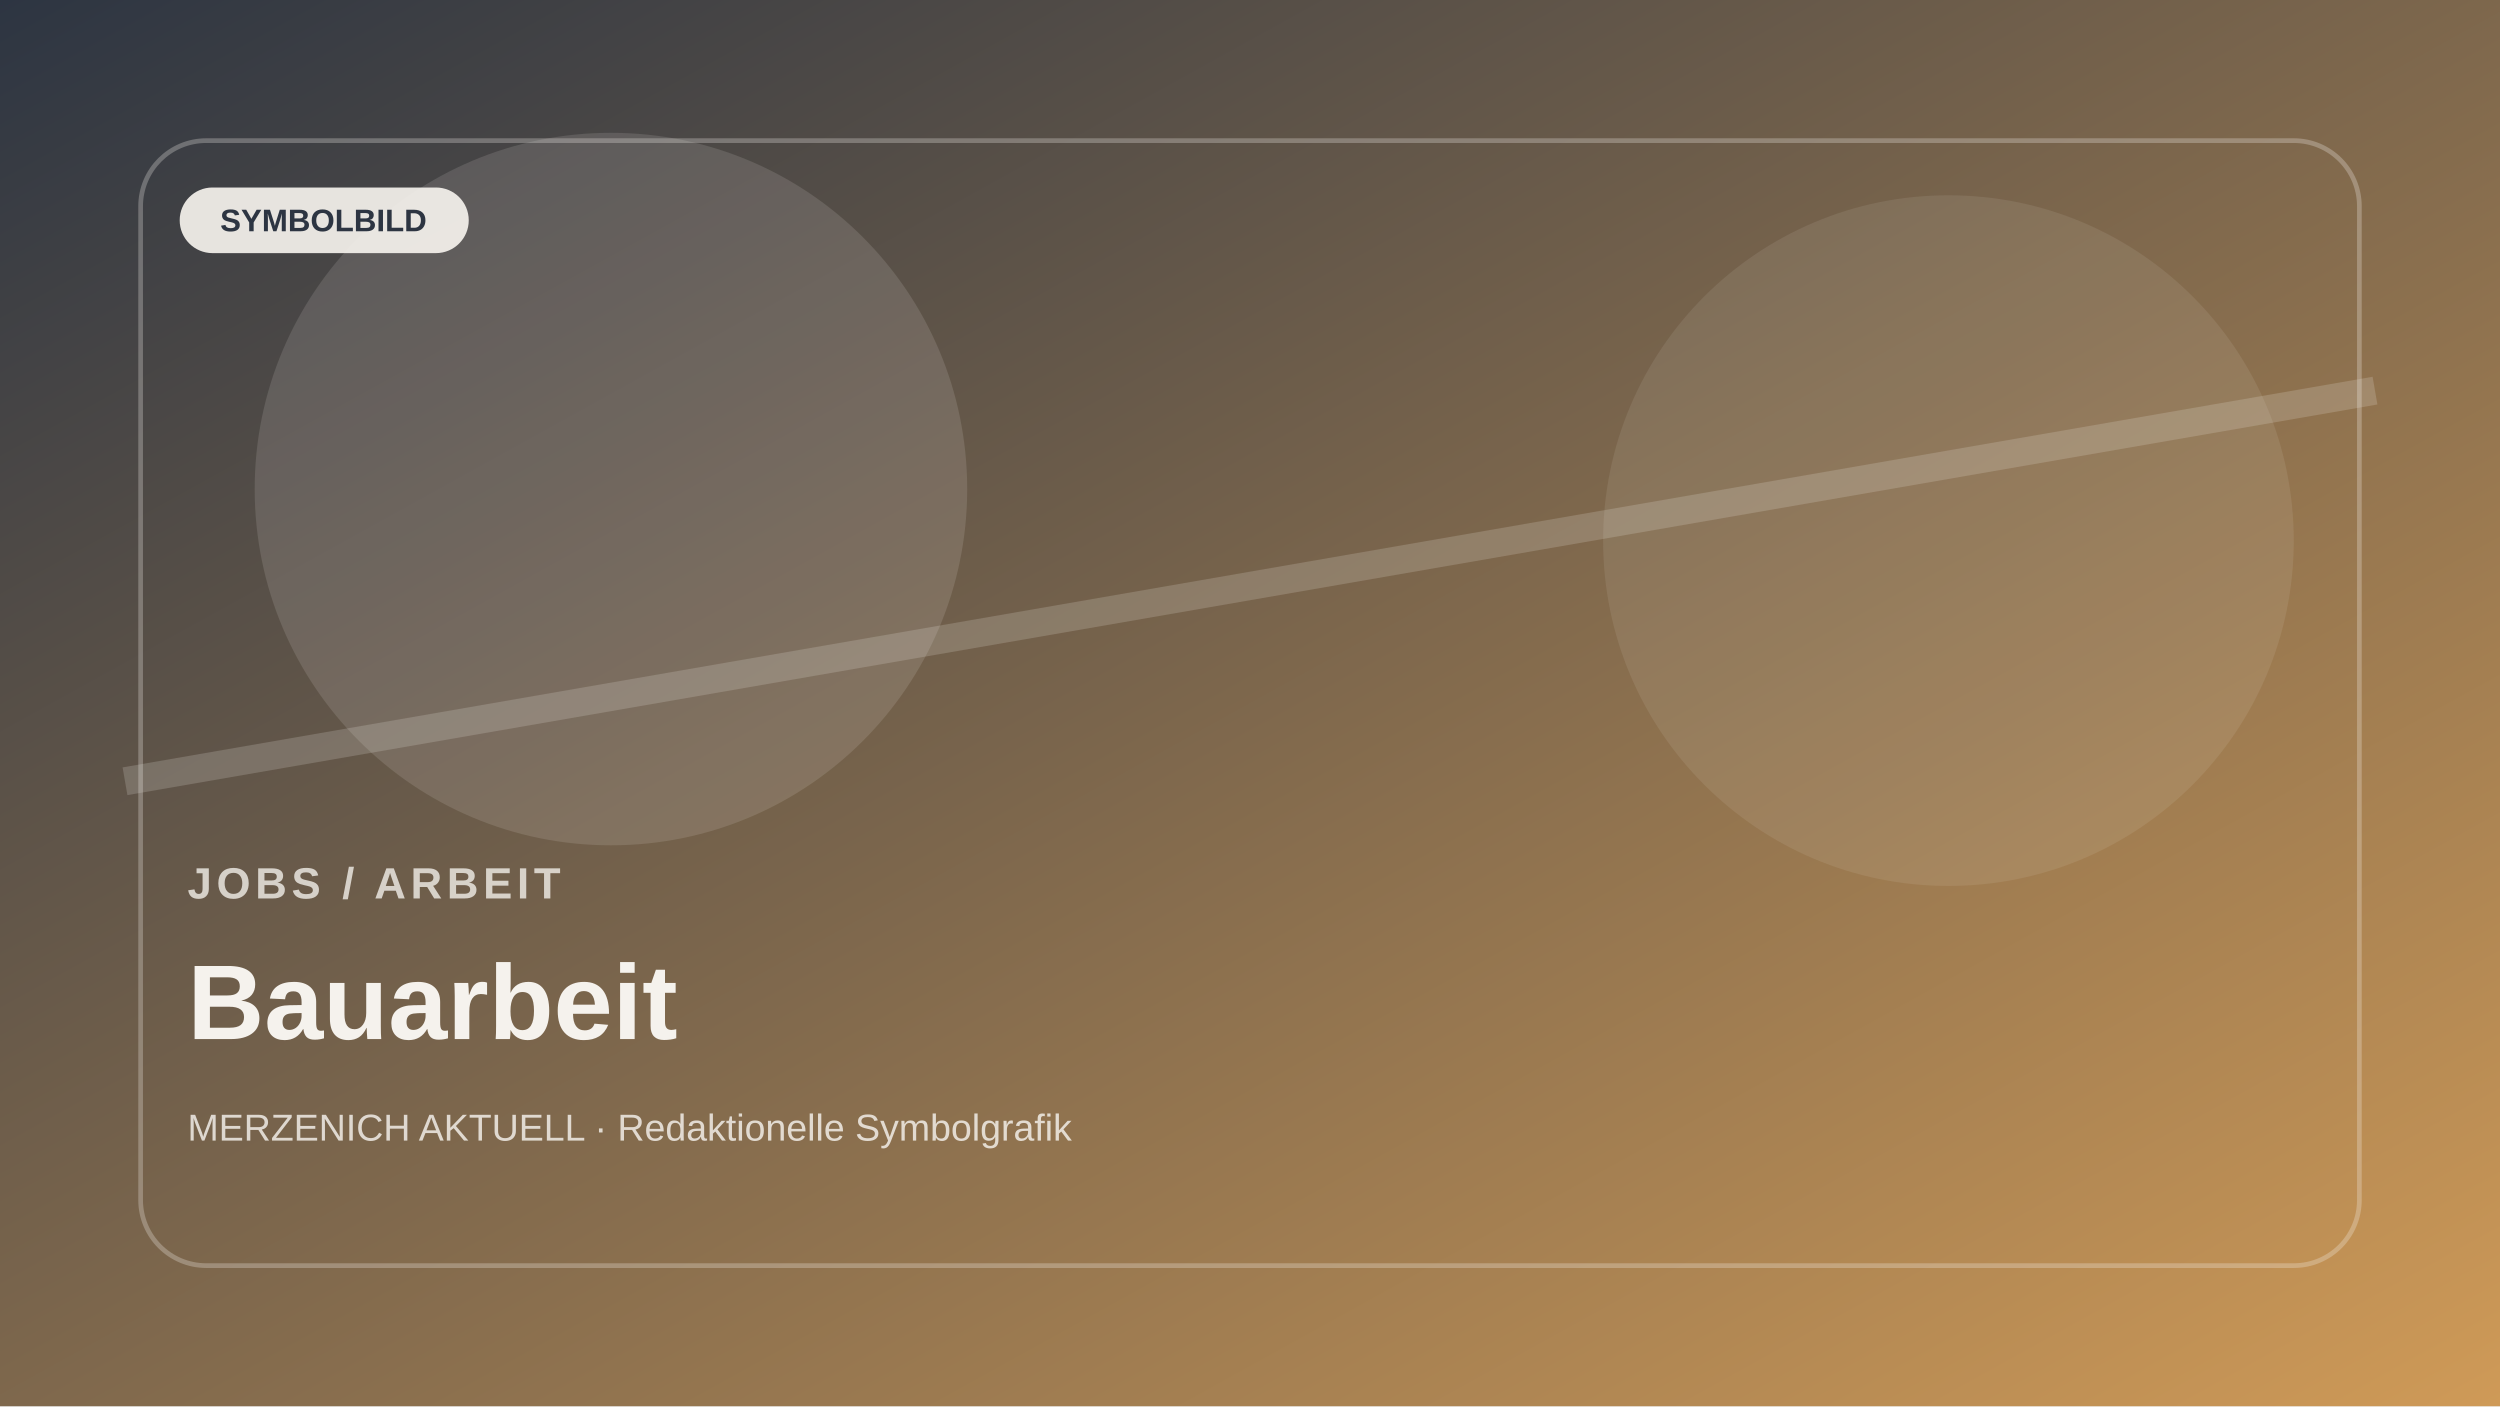
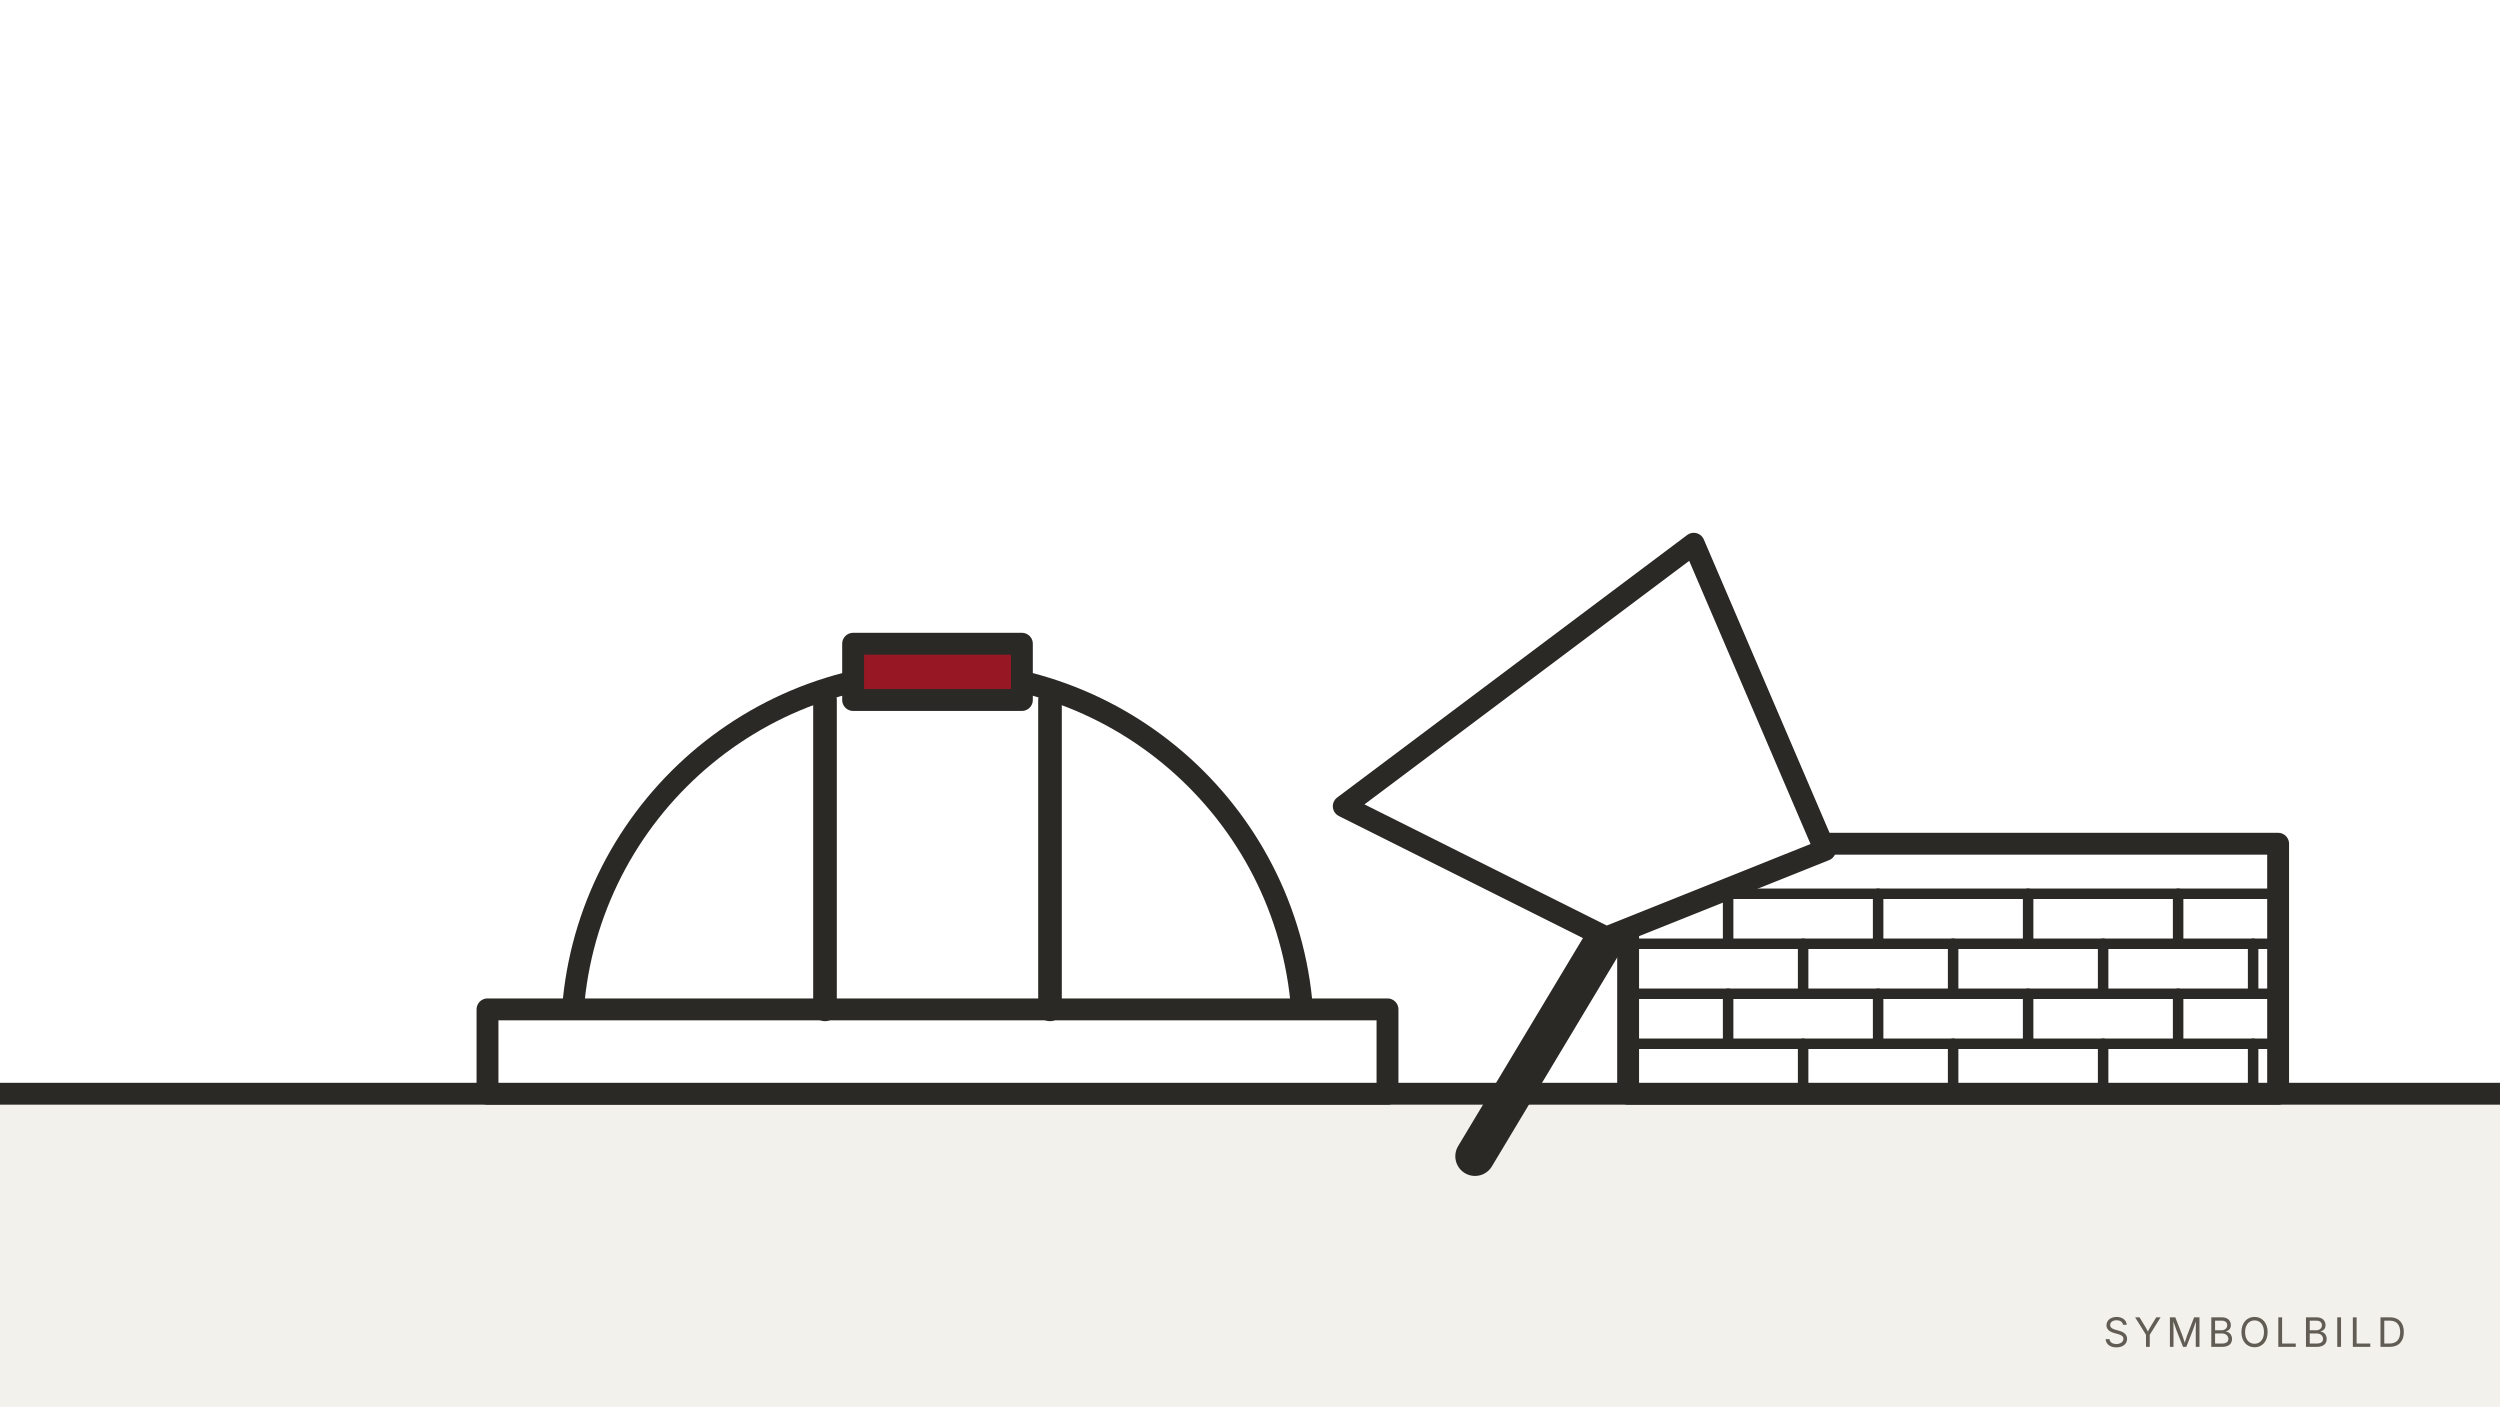
<svg xmlns="http://www.w3.org/2000/svg" viewBox="0 0 1600 900" width="1600" height="900" role="img" aria-labelledby="t d">
-   <defs>
-     <linearGradient id="g" x1="0" y1="0" x2="1" y2="1">
-       <stop stop-color="#2d3542" />
-       <stop offset="1" stop-color="#cf9a57" />
-     </linearGradient>
-   </defs>
-   <rect width="1600" height="900" fill="url(#g)" />
-   <circle cx="391" cy="313" r="228" fill="#f5f2ed" opacity=".13" />
-   <circle cx="1247" cy="346" r="221" fill="#f5f2ed" opacity=".09" />
-   <path d="M80 500 L1520 250" fill="none" stroke="#f5f2ed" stroke-width="18" opacity=".18" />
-   <rect x="90" y="90" width="1420" height="720" rx="42" fill="none" stroke="#f5f2ed" stroke-width="3" opacity=".28" />
-   <rect x="115" y="120" width="185" height="42" rx="21" fill="#f5f2ed" opacity=".92" />
-   <text x="207" y="148" text-anchor="middle" font-family="Arial,sans-serif" font-size="20" font-weight="700" fill="#2d3542">SYMBOLBILD</text>
-   <text x="120" y="575" font-family="Arial,sans-serif" font-size="28" font-weight="700" letter-spacing="3" fill="#f5f2ed" opacity=".78">JOBS / ARBEIT</text>
-   <text x="120" y="665" font-family="Arial,sans-serif" font-size="68" font-weight="800" fill="#f5f2ed">Bauarbeit</text>
-   <text x="120" y="730" font-family="Arial,sans-serif" font-size="24" fill="#f5f2ed" opacity=".82">MERZENICH AKTUELL · Redaktionelle Symbolgrafik</text>
+   <rect width="1600" height="900" fill="#ffffff" />
+   <g stroke="#2b2926" stroke-width="14" stroke-linecap="round" stroke-linejoin="round" fill="#ffffff">
+     <rect x="0" y="700" width="1600" height="200" fill="#f3f1ec" stroke="none" />
+     <line x1="0" y1="700" x2="1600" y2="700" />
+     <g transform="translate(1250 700) scale(0.8)" stroke-width="17.50" data-form="ziegelwand">
+       <rect x="-260" y="-200" width="520" height="200" fill="#ffffff" />
+       <line x1="-260" y1="-160" x2="260" y2="-160" stroke-width="8.4" />
+       <line x1="-180" y1="-160" x2="-180" y2="-120" stroke-width="8.4" />
+       <line x1="-60" y1="-160" x2="-60" y2="-120" stroke-width="8.4" />
+       <line x1="60" y1="-160" x2="60" y2="-120" stroke-width="8.4" />
+       <line x1="180" y1="-160" x2="180" y2="-120" stroke-width="8.4" />
+       <line x1="-260" y1="-120" x2="260" y2="-120" stroke-width="8.4" />
+       <line x1="-120" y1="-120" x2="-120" y2="-80" stroke-width="8.4" />
+       <line x1="0" y1="-120" x2="0" y2="-80" stroke-width="8.4" />
+       <line x1="120" y1="-120" x2="120" y2="-80" stroke-width="8.4" />
+       <line x1="240" y1="-120" x2="240" y2="-80" stroke-width="8.4" />
+       <line x1="-260" y1="-80" x2="260" y2="-80" stroke-width="8.4" />
+       <line x1="-180" y1="-80" x2="-180" y2="-40" stroke-width="8.4" />
+       <line x1="-60" y1="-80" x2="-60" y2="-40" stroke-width="8.4" />
+       <line x1="60" y1="-80" x2="60" y2="-40" stroke-width="8.4" />
+       <line x1="180" y1="-80" x2="180" y2="-40" stroke-width="8.4" />
+       <line x1="-260" y1="-40" x2="260" y2="-40" stroke-width="8.4" />
+       <line x1="-120" y1="-40" x2="-120" y2="0" stroke-width="8.4" />
+       <line x1="0" y1="-40" x2="0" y2="0" stroke-width="8.4" />
+       <line x1="120" y1="-40" x2="120" y2="0" stroke-width="8.4" />
+       <line x1="240" y1="-40" x2="240" y2="0" stroke-width="8.4" />
+     </g>
+     <g transform="translate(600 700) scale(1.8)" stroke-width="7.78" data-form="bauhelm">
+       <path d="M-130 -20 A130 130 0 0 1 130 -20 Z" fill="#ffffff" />
+       <rect x="-160" y="-30" width="320" height="30" fill="#ffffff" />
+       <path d="M-40 -140 L-40 -30 M40 -140 L40 -30" fill="none" stroke-width="8.4" />
+       <rect x="-30" y="-160" width="60" height="20" fill="#971725" />
+     </g>
+     <g transform="translate(1000 600) scale(1.4)" stroke-width="10.00" data-form="kelleMaurer">
+       <line x1="-40" y1="100" x2="20" y2="0" stroke-width="18" />
+       <polygon points="20,0 -100,-60 60,-180 120,-40" fill="#ffffff" />
+     </g>
+   </g>
+   <text x="1540" y="862" text-anchor="end" font-family="Inter,Arial,sans-serif" font-size="26" letter-spacing="3" fill="#615d55" stroke="none">SYMBOLBILD</text>
</svg>
